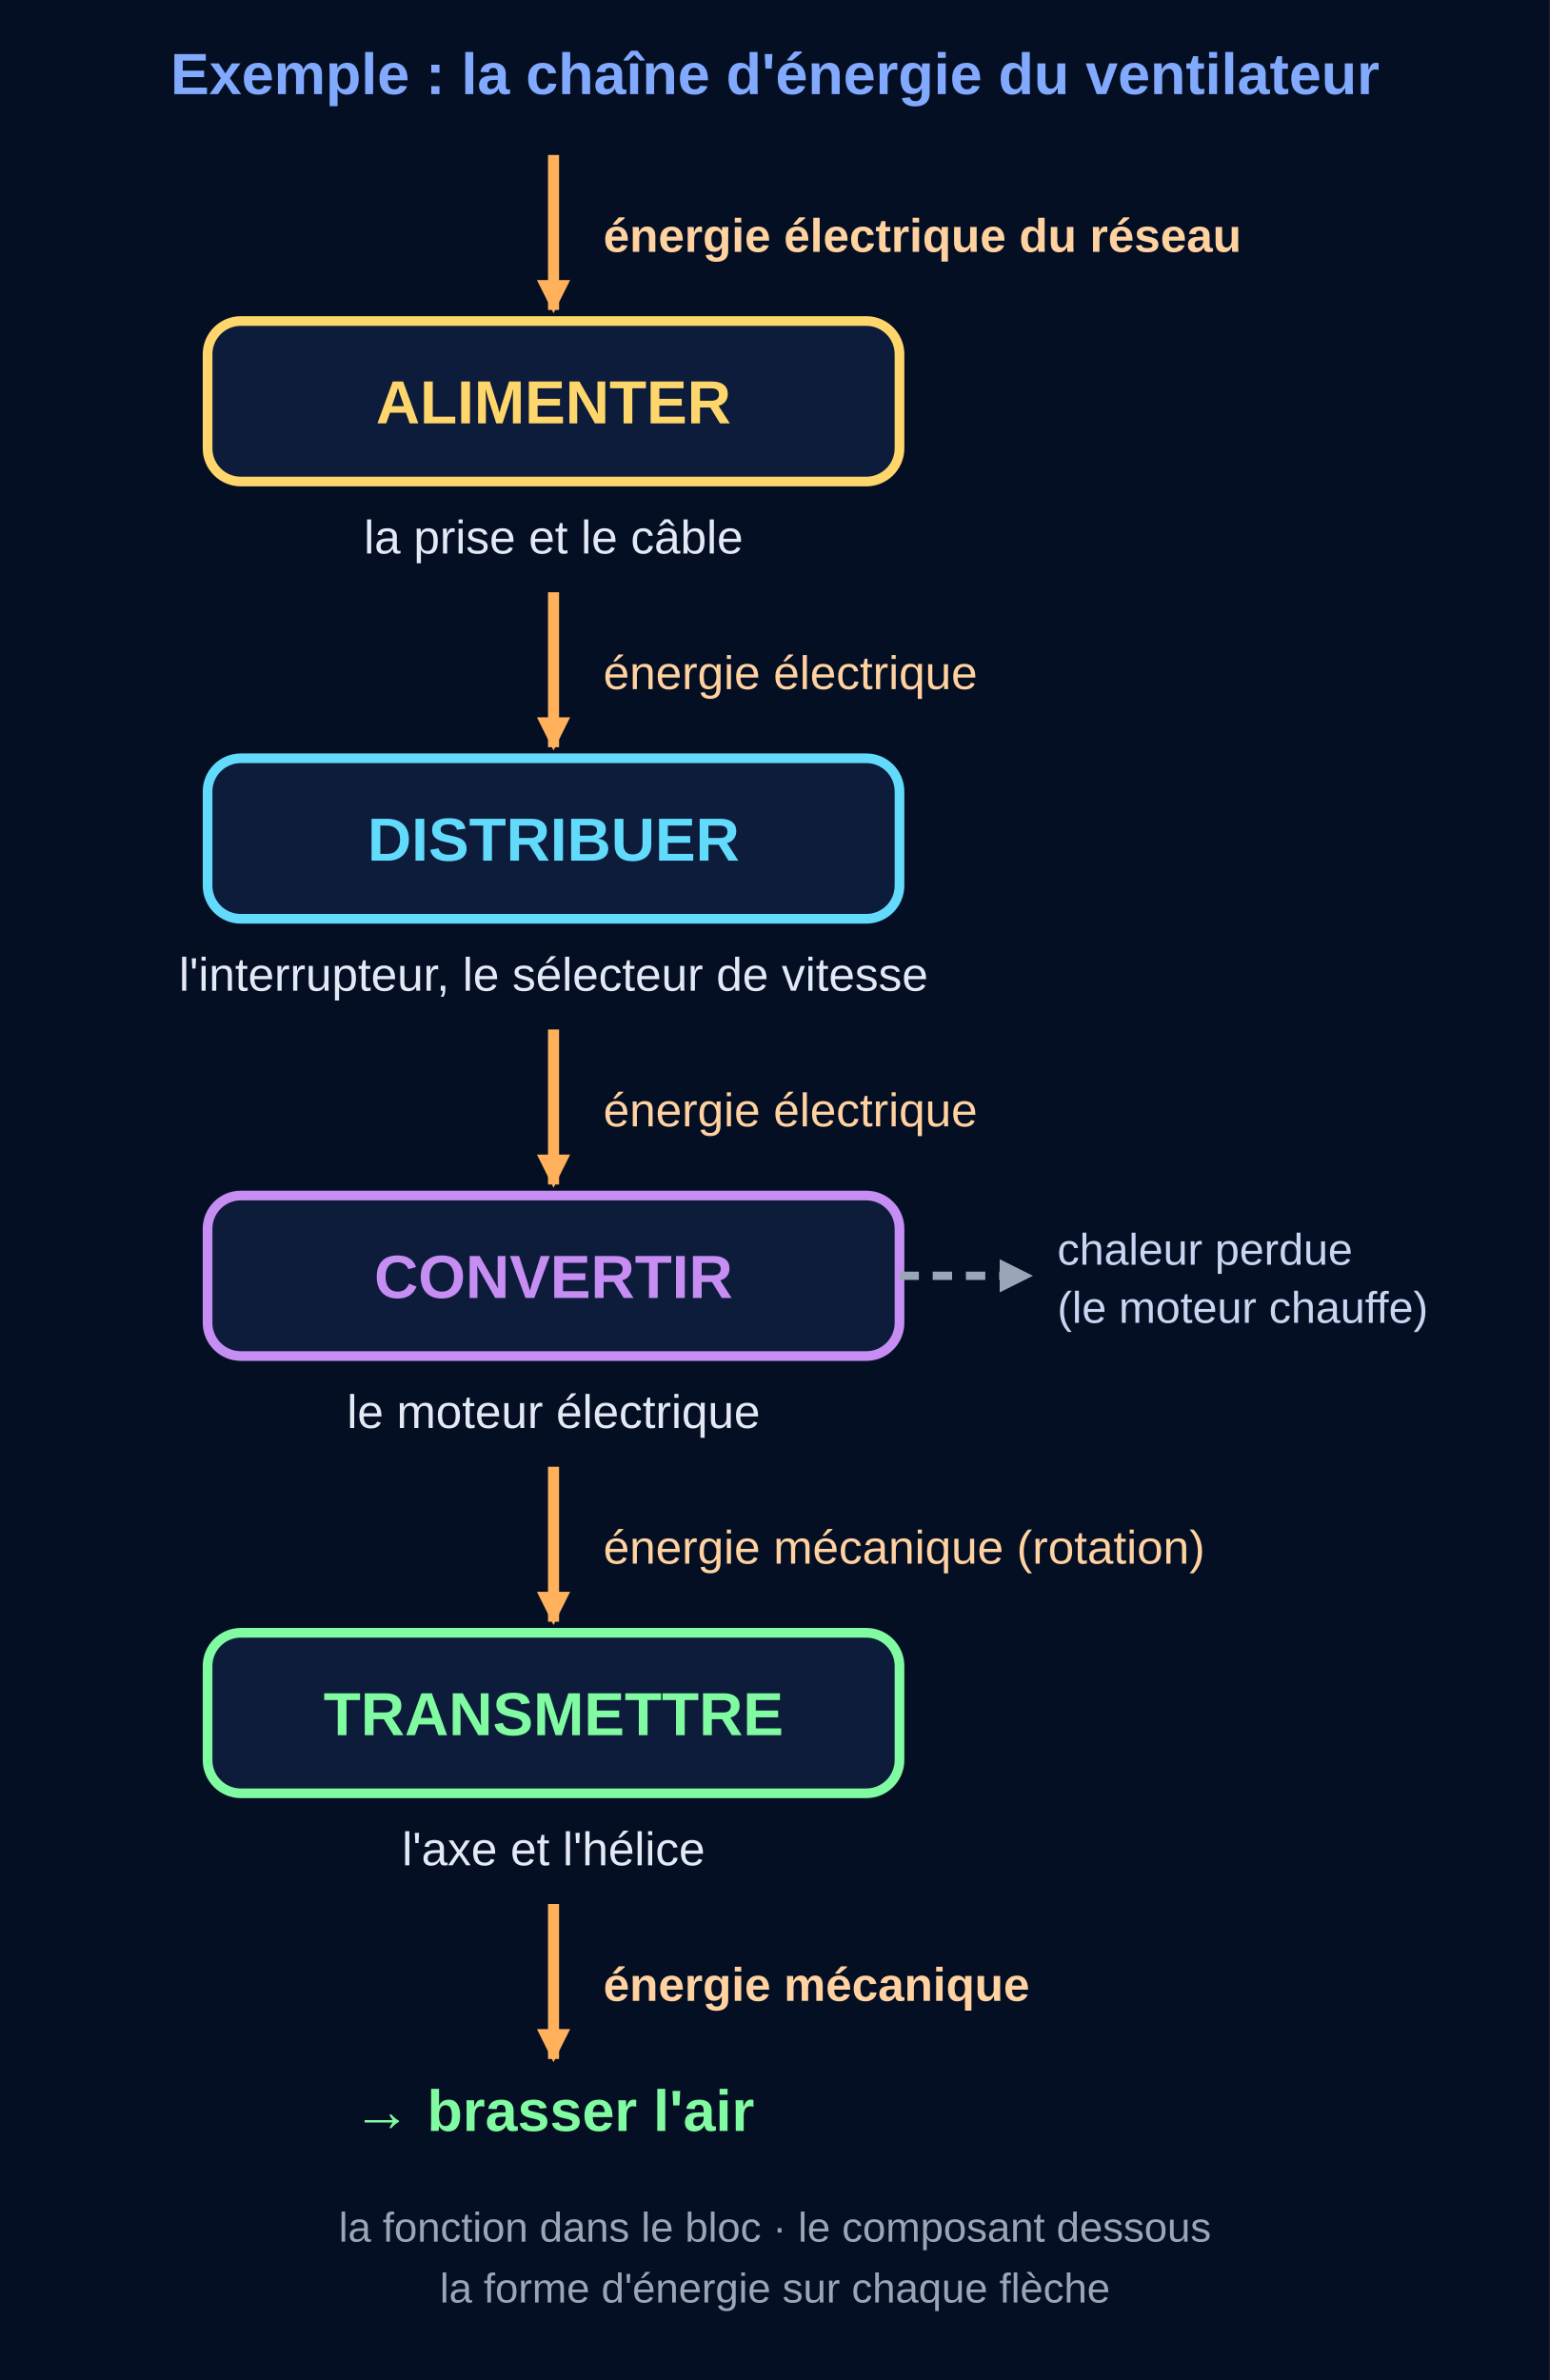
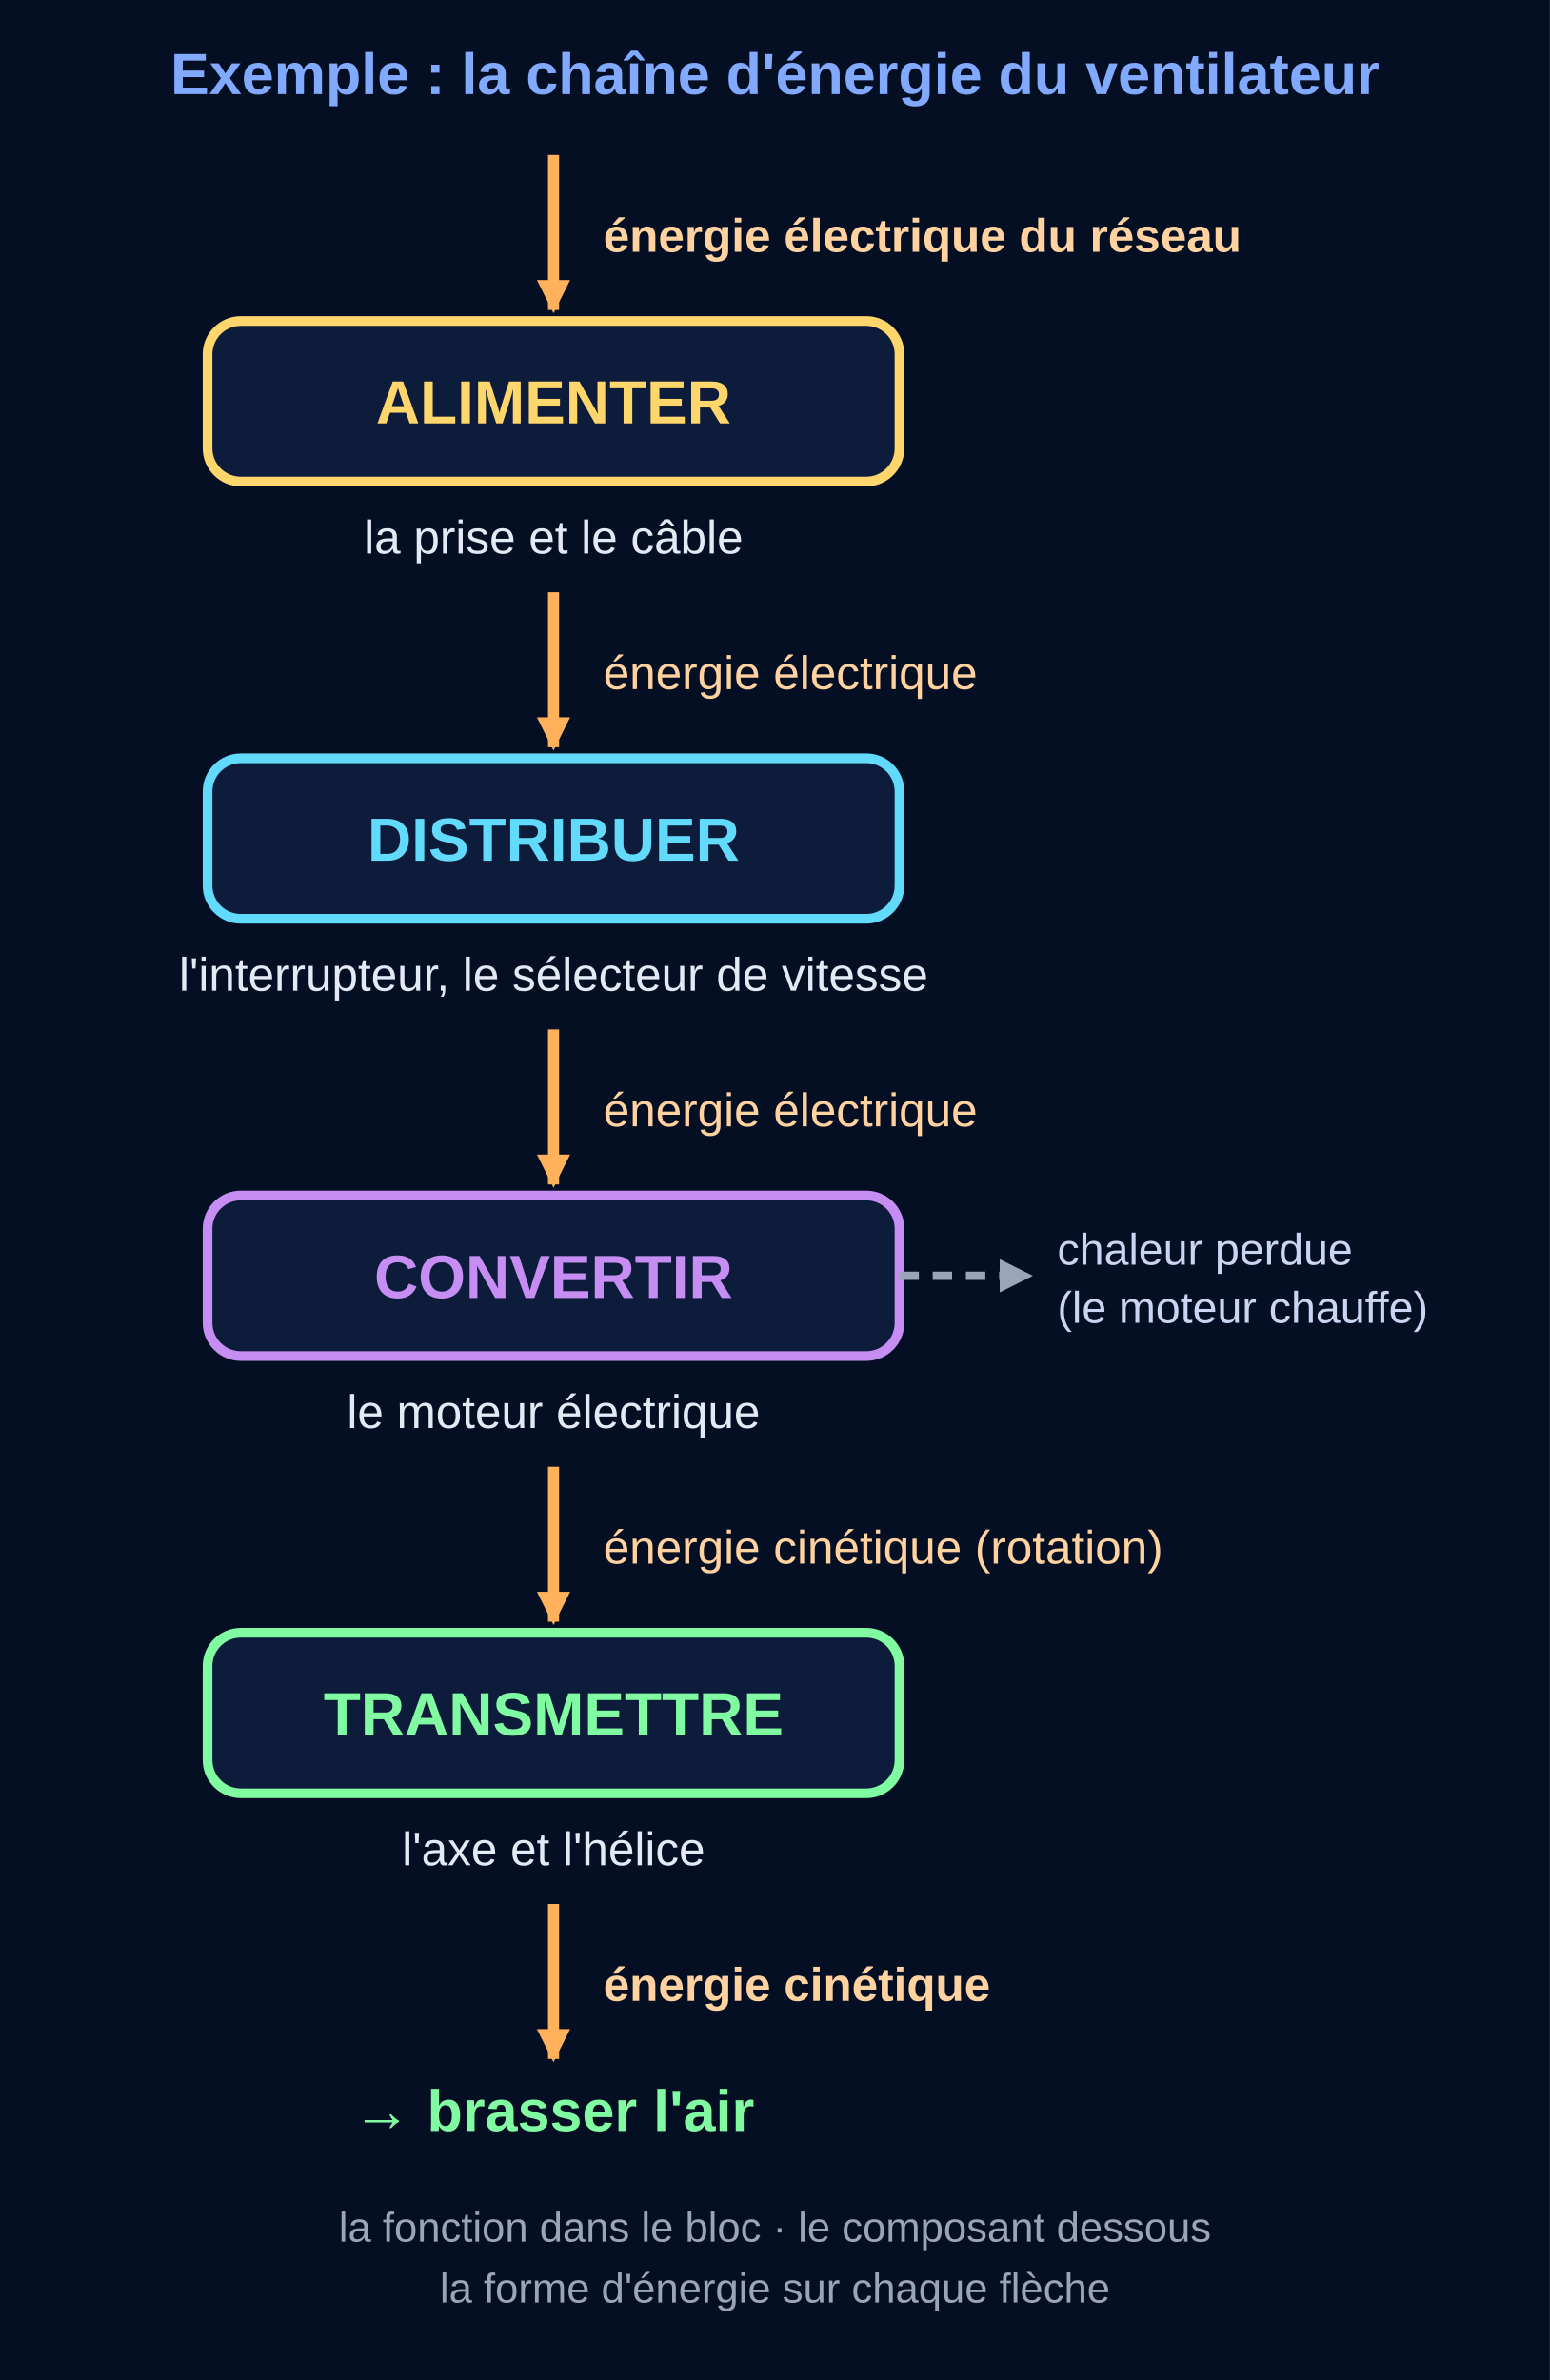
<svg xmlns="http://www.w3.org/2000/svg" viewBox="0 0 560 860" font-family="system-ui, 'Segoe UI', Arial, sans-serif" role="img" aria-labelledby="t d">
  <rect width="560" height="860" fill="#050f24" />
  <defs>
    <marker id="fe" markerWidth="12" markerHeight="12" refX="9" refY="5" orient="auto" markerUnits="userSpaceOnUse" viewBox="0 0 10 10">
      <path d="M0,0 L10,5 L0,10 z" fill="#ffb15c" />
    </marker>
    <marker id="fp" markerWidth="12" markerHeight="12" refX="9" refY="5" orient="auto" markerUnits="userSpaceOnUse" viewBox="0 0 10 10">
      <path d="M0,0 L10,5 L0,10 z" fill="#9aa5b8" />
    </marker>
  </defs>
  <text x="280" y="34" text-anchor="middle" fill="#81aaff" font-size="21" font-weight="700">Exemple : la chaîne d'énergie du ventilateur</text>
  <line x1="200" y1="56" x2="200" y2="112" stroke="#ffb15c" stroke-width="4" marker-end="url(#fe)" />
  <text x="218" y="91" fill="#ffd2a0" font-size="17" font-weight="700">énergie électrique du réseau</text>
  <rect x="75" y="116" width="250" height="58" rx="12" fill="#0d1c3a" stroke="#ffd66b" stroke-width="3.5" />
  <text x="200" y="153" text-anchor="middle" fill="#ffd66b" font-size="22" font-weight="800">ALIMENTER</text>
  <text x="200" y="200" text-anchor="middle" fill="#e4eaf5" font-size="17">la prise et le câble</text>
  <line x1="200" y1="214" x2="200" y2="270" stroke="#ffb15c" stroke-width="4" marker-end="url(#fe)" />
  <text x="218" y="249" fill="#ffd2a0" font-size="17">énergie électrique</text>
  <rect x="75" y="274" width="250" height="58" rx="12" fill="#0d1c3a" stroke="#61dafb" stroke-width="3.5" />
  <text x="200" y="311" text-anchor="middle" fill="#61dafb" font-size="22" font-weight="800">DISTRIBUER</text>
  <text x="200" y="358" text-anchor="middle" fill="#e4eaf5" font-size="17">l'interrupteur, le sélecteur de vitesse</text>
  <line x1="200" y1="372" x2="200" y2="428" stroke="#ffb15c" stroke-width="4" marker-end="url(#fe)" />
  <text x="218" y="407" fill="#ffd2a0" font-size="17">énergie électrique</text>
  <rect x="75" y="432" width="250" height="58" rx="12" fill="#0d1c3a" stroke="#c68ef2" stroke-width="3.5" />
  <text x="200" y="469" text-anchor="middle" fill="#c68ef2" font-size="22" font-weight="800">CONVERTIR</text>
  <text x="200" y="516" text-anchor="middle" fill="#e4eaf5" font-size="17">le moteur électrique</text>
  <line x1="325" y1="461" x2="372" y2="461" stroke="#9aa5b8" stroke-width="3" stroke-dasharray="7 5" marker-end="url(#fp)" />
  <text x="382" y="457" fill="#c9d6f2" font-size="16">chaleur perdue</text>
  <text x="382" y="478" fill="#c9d6f2" font-size="16">(le moteur chauffe)</text>
  <line x1="200" y1="530" x2="200" y2="586" stroke="#ffb15c" stroke-width="4" marker-end="url(#fe)" />
-   <text x="218" y="565" fill="#ffd2a0" font-size="17">énergie mécanique (rotation)</text>
+   <text x="218" y="565" fill="#ffd2a0" font-size="17">énergie cinétique (rotation)</text>
  <rect x="75" y="590" width="250" height="58" rx="12" fill="#0d1c3a" stroke="#81fba1" stroke-width="3.5" />
  <text x="200" y="627" text-anchor="middle" fill="#81fba1" font-size="22" font-weight="800">TRANSMETTRE</text>
  <text x="200" y="674" text-anchor="middle" fill="#e4eaf5" font-size="17">l'axe et l'hélice</text>
  <line x1="200" y1="688" x2="200" y2="744" stroke="#ffb15c" stroke-width="4" marker-end="url(#fe)" />
-   <text x="218" y="723" fill="#ffd2a0" font-size="17" font-weight="700">énergie mécanique</text>
+   <text x="218" y="723" fill="#ffd2a0" font-size="17" font-weight="700">énergie cinétique</text>
  <text x="200" y="770" text-anchor="middle" fill="#81fba1" font-size="21" font-weight="800">→ brasser l'air</text>
  <text x="280" y="810" text-anchor="middle" fill="#9aa5b8" font-size="15">la fonction dans le bloc · le composant dessous</text>
  <text x="280" y="832" text-anchor="middle" fill="#9aa5b8" font-size="15">la forme d'énergie sur chaque flèche</text>
</svg>
